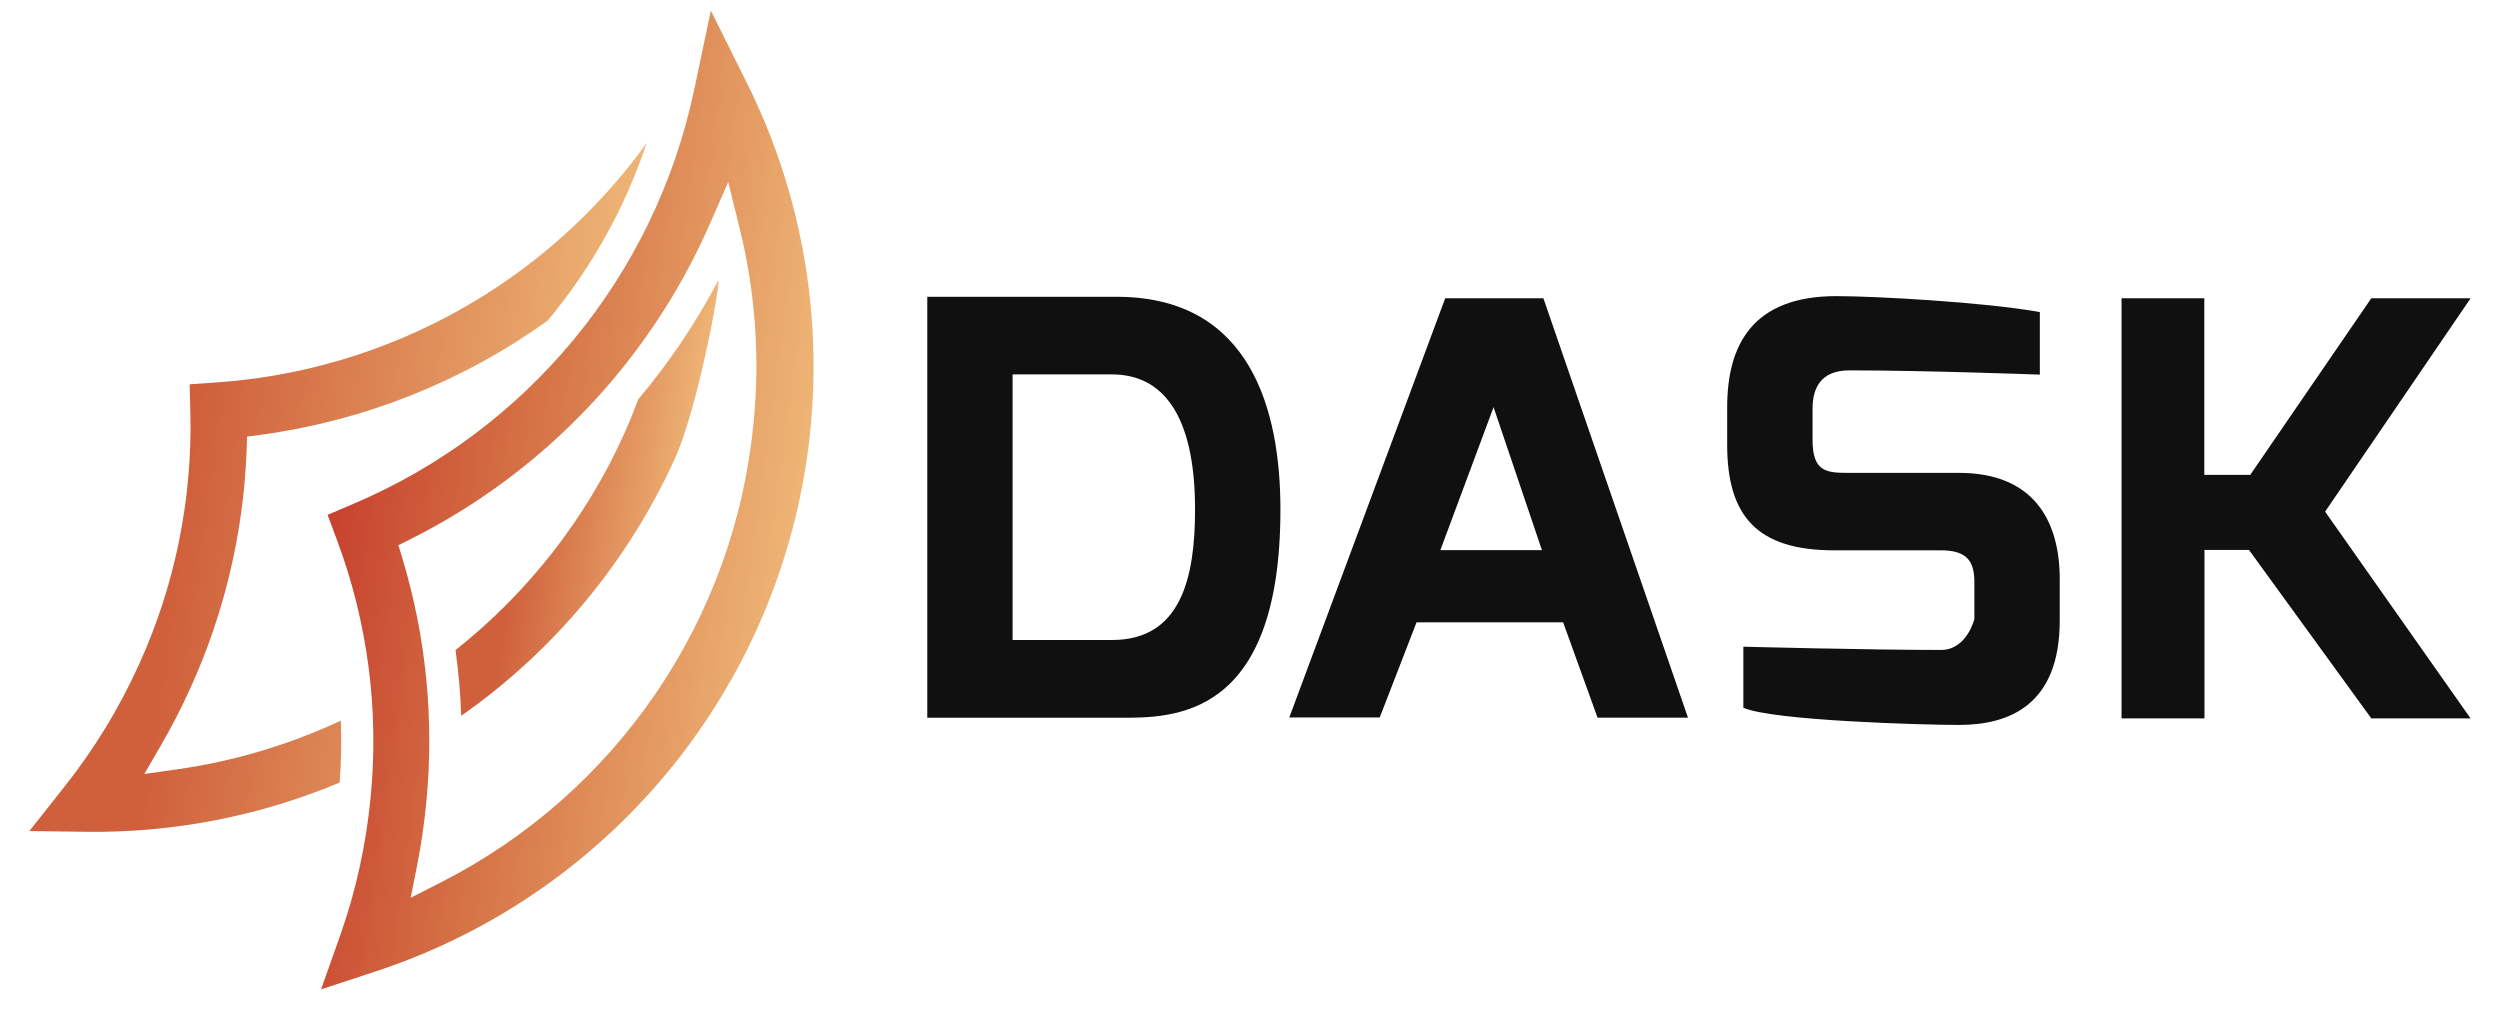
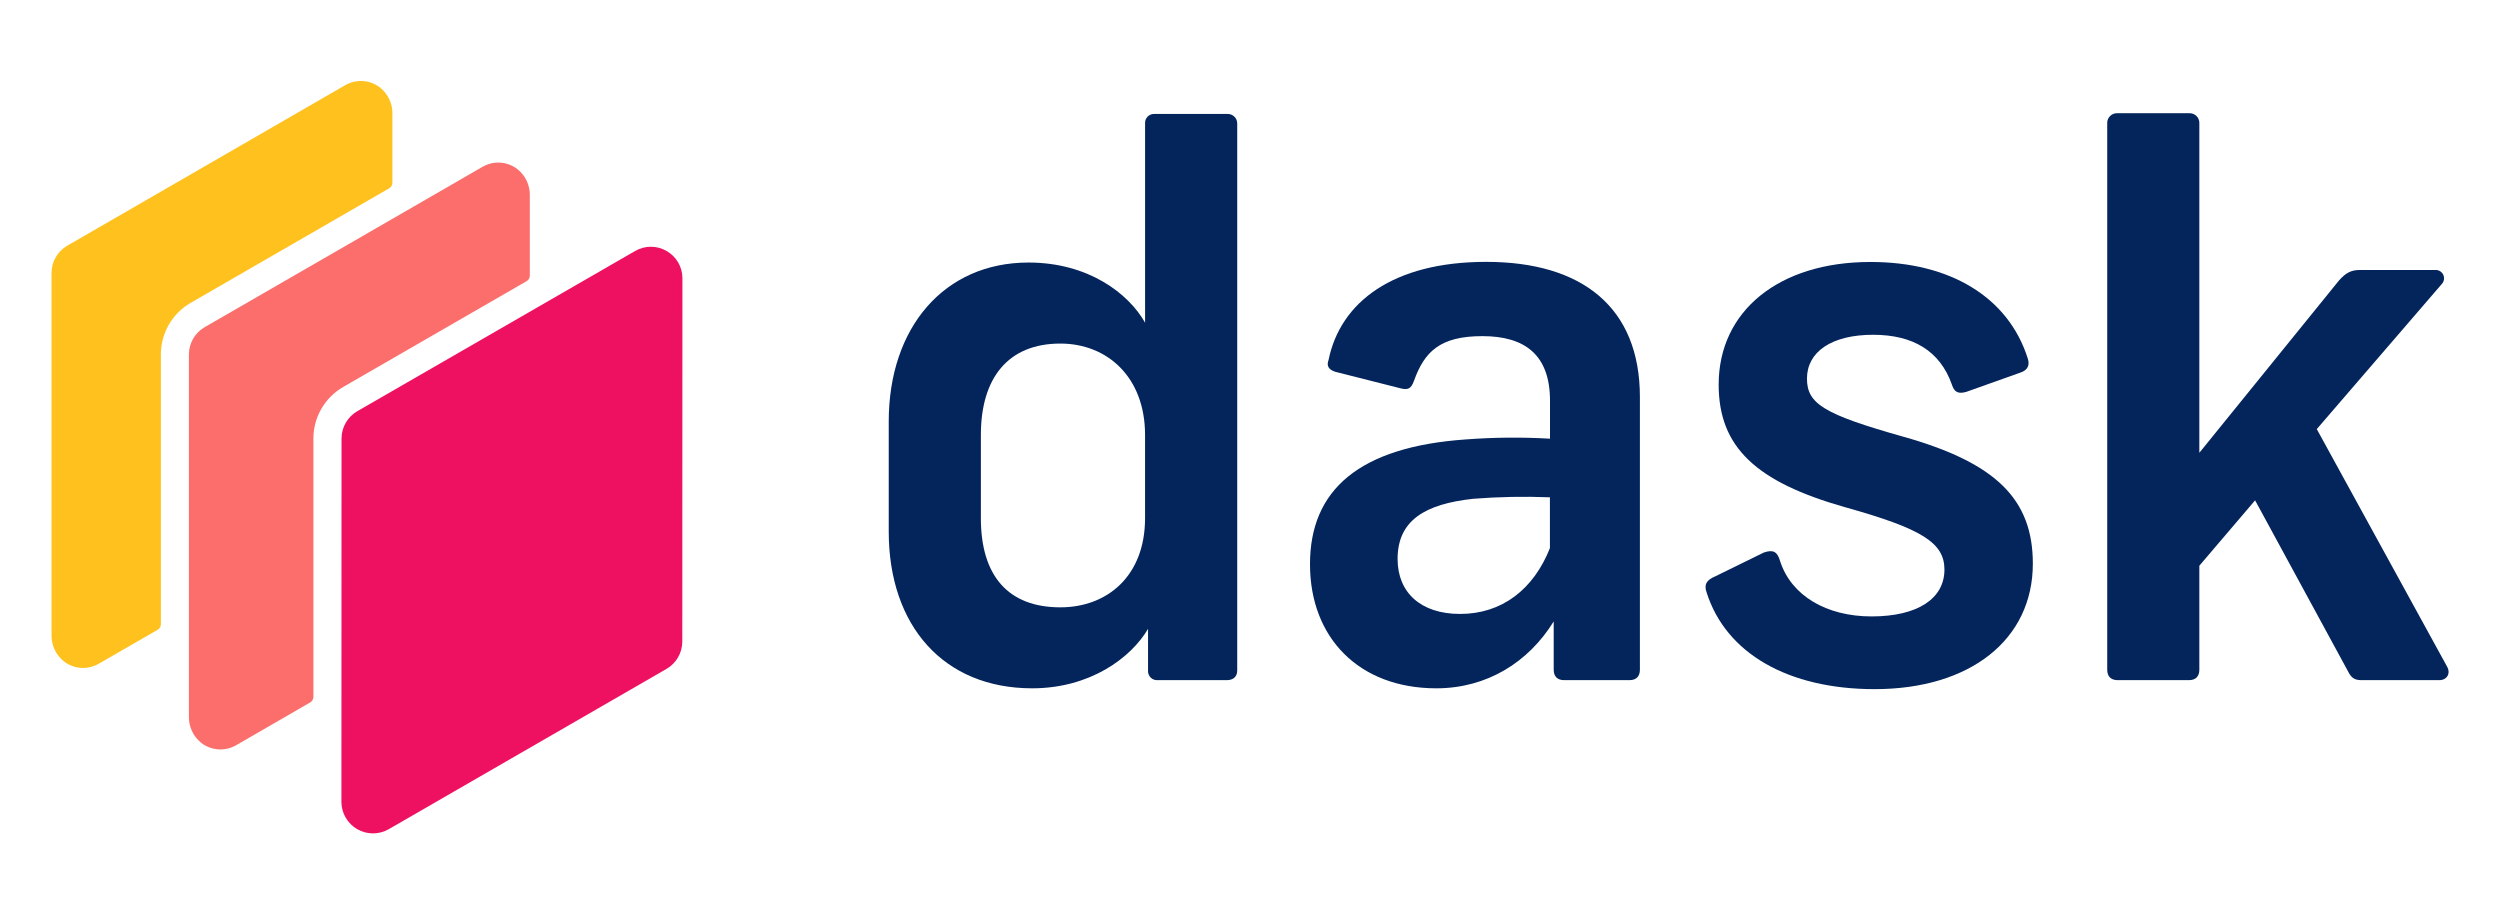
- <svg xmlns="http://www.w3.org/2000/svg" xmlns:xlink="http://www.w3.org/1999/xlink" id="Layer_1" data-name="Layer 1" viewBox="40 30 470 190">
-   <defs>
-     <linearGradient id="linear-gradient" x1="154.55" y1="173.33" x2="242.36" y2="173.33" gradientTransform="translate(-26.62 -73.73) rotate(7.91)" gradientUnits="userSpaceOnUse">
-       <stop offset="0.01" stop-color="#c7422f" />
-       <stop offset="0.37" stop-color="#d46e43" />
-       <stop offset="1" stop-color="#eeb575" />
-     </linearGradient>
-     <linearGradient id="linear-gradient-2" x1="181.83" y1="171.07" x2="221.39" y2="171.07" gradientTransform="translate(-26.62 -73.73) rotate(7.91)" gradientUnits="userSpaceOnUse">
-       <stop offset="0.21" stop-color="#cf603b" />
-       <stop offset="1" stop-color="#eeb575" />
-     </linearGradient>
-     <linearGradient id="linear-gradient-3" x1="107.2" y1="175.53" x2="204.37" y2="175.53" xlink:href="#linear-gradient-2" />
-   </defs>
-   <path d="M214.33,85.8h36.1c24.73,0.28,30.29,21.36,30.29,40,0,39.54-20.35,39.14-30.29,39.14h-36.1V85.8Zm34.74,64.52c12.94,0,15.6-11.66,15.6-24.55,0-18.13-6.31-25.38-15.6-25.38h-18.7v49.93h18.7Z" style="fill:#101011" />
-   <path d="M311.7,86.08h18.46l27.18,78.84h-17L333.87,147H306.31l-6.92,17.88h-17Zm18.18,47.34-9.09-26.87-10,26.87h19Z" style="fill:#101011" />
-   <path d="M364.71,106.58c0-11.68,4.7-20.91,20.54-20.91,7.19,0,27.91,1.13,38.24,3v11.76s-21.49-.8-35.82-0.8c-5.45,0-6.91,3.45-6.91,7.19v5.89c0,6.07,2.67,6.19,6.91,6.19h20.61c14,0,18.95,8.92,18.95,20v7.75c0,15.95-9.55,19.64-18.95,19.64-6.58,0-35.16-.8-40.53-3.24V151.58s23.47,0.61,37.14.61c4.9,0,6.29-5.82,6.29-5.82v-7c0-4-1.56-5.91-6.29-5.91H384.76c-14.5,0-20.05-6.54-20.05-19.81v-7.1Z" style="fill:#101011" />
-   <path d="M438.85,86.08h15.56v33.19h8.64l22.75-33.19h18.67l-27.35,40.11,27.35,38.87H485.81l-23-31.67h-8.37v31.67H438.85v-79Z" style="fill:#101011" />
-   <path d="M192.41,110.26q0.17-1.83.29-3.66a119.55,119.55,0,0,0-12.24-60.92L173.64,32l-3.16,15a109,109,0,0,1-64.2,77.79l-4.69,2,1.78,4.78a107.9,107.9,0,0,1,6.31,48.3A109.44,109.44,0,0,1,104,205.75L100.36,216l10.28-3.38A119.71,119.71,0,0,0,192.41,110.26ZM122.68,196l-5.48,2.79,1.2-6a120.35,120.35,0,0,0,1.75-12,118.87,118.87,0,0,0-4.52-45.89l-0.73-2.41,2.25-1.12A120.24,120.24,0,0,0,173.4,72.22l3.51-8L179,72.7a107.63,107.63,0,0,1,2.69,36.54A108.48,108.48,0,0,1,122.68,196Z" style="fill:url(#linear-gradient)" />
-   <path d="M166.91,116.14c4.13-9.12,8.42-31.77,8.15-33.46A126,126,0,0,1,160,105.07c-0.85,2.24-1.74,4.47-2.74,6.67h0a108.87,108.87,0,0,1-31.62,40.47q0.85,6.14,1.07,12.36A119.4,119.4,0,0,0,166.91,116.14Z" style="fill:url(#linear-gradient-2)" />
-   <path d="M104.08,165.48a109,109,0,0,1-30.87,9.17l-6.08.86,3.08-5.31a120.74,120.74,0,0,0,5.54-10.74,118.79,118.79,0,0,0,10.62-44.87l0.09-2.51,2.49-.33a120.18,120.18,0,0,0,54-21.47A102.79,102.79,0,0,0,161.57,56.9a109,109,0,0,1-80.84,45l-5.08.35,0.13,5.1a107.92,107.92,0,0,1-9.72,47.73,109.43,109.43,0,0,1-13.83,22.67l-6.71,8.49,10.82,0.14a119.25,119.25,0,0,0,47.52-9.26A104.21,104.21,0,0,0,104.08,165.48Z" style="fill:url(#linear-gradient-3)" />
+ <svg xmlns="http://www.w3.org/2000/svg" id="Layer_1" data-name="Layer 1" viewBox="0 0 1055.69 386.2">
+   <g>
+     <path d="M80.51,127.89l83.85-48.38a2.69,2.69,0,0,0,1.34-2.32v-29A13.89,13.89,0,0,0,160.52,37a13.21,13.21,0,0,0-14.8-1L28.43,103.73a13.32,13.32,0,0,0-6.67,11.54l0,152.84a13.91,13.91,0,0,0,5.17,11.14,13.23,13.23,0,0,0,14.82,1l24.84-14.33a2.68,2.68,0,0,0,1.34-2.32l0-113.9A25.16,25.16,0,0,1,80.51,127.89Z" fill="#ffc11e" />
+     <path d="M281.51,106a13.21,13.21,0,0,0-13.33,0L150.89,173.63a13.36,13.36,0,0,0-6.67,11.54l-.05,153.42a13.34,13.34,0,0,0,20,11.55l117.28-67.68a13.34,13.34,0,0,0,6.67-11.54l.05-153.42A13.19,13.19,0,0,0,281.51,106Z" fill="#ef1161" />
+     <path d="M145,163.36l77.4-44.65a2.7,2.7,0,0,0,1.33-2.32V82.6a13.86,13.86,0,0,0-5.19-11.15,13.25,13.25,0,0,0-14.8-1L171.62,89,86.43,138.15a13.33,13.33,0,0,0-6.66,11.54l0,115.45,0,37.39a13.89,13.89,0,0,0,5.18,11.14,13.25,13.25,0,0,0,14.81,1L131,296.61a2.68,2.68,0,0,0,1.34-2.32l0-109.12A25.17,25.17,0,0,1,145,163.36Z" fill="#fc6e6b" />
+     <g>
+       <path d="M375.29,224.46V178c0-39.85,23.53-67.14,59-67.14,25.41,0,42.36,13.17,49.25,25.41V52.2a3.79,3.79,0,0,1,4.09-4.08h30.75a4,4,0,0,1,4.07,4.08V283.13c0,2.51-1.57,4.08-4.39,4.08H488.87a3.79,3.79,0,0,1-4.08-4.08V265.56c-7.21,12.24-24.47,25.1-48.94,25.1C398.51,290.66,375.29,264.31,375.29,224.46Zm108.24-5.65V183.67c0-24.47-16-38.59-35.76-38.59-22,0-33.57,14.43-33.57,38.59v35.14c0,24.47,11.61,37.65,33.57,37.65C467.54,256.46,483.53,243.28,483.53,218.81Z" fill="#04255c" />
+       <path d="M692.49,167.67V282.82c0,2.82-1.57,4.39-4.39,4.39H660.48c-2.82,0-4.39-1.57-4.39-4.39v-20.4c-10.66,17.26-28.24,28.24-49.57,28.24-32.63,0-53.34-21.33-53.34-52.4,0-31.37,20.71-49.57,65.89-52.71a268.17,268.17,0,0,1,35.46-.31v-16c0-19.46-10.67-27.3-28.56-27.3s-24.47,6.59-28.86,18.82c-1.26,3.45-2.51,4.08-6,3.14L563.85,157c-2.83-.94-3.77-2.51-2.83-5,5-24.48,27.3-41.42,66.52-41.42C668,110.56,692.49,129.7,692.49,167.67Zm-38,63.69V210a275.38,275.38,0,0,0-32.32.62c-20.4,2.2-32,9.1-32,25.42,0,14.12,9.73,23.21,26.36,23.21C634.13,259.28,647.62,248.93,654.53,231.36Z" fill="#04255c" />
+       <path d="M856.27,151.35c.94,2.82,0,5-3.14,6l-22.91,8.16c-3.45.94-5,0-6-3.14-5-14.12-16.31-21-33.25-21-17.58,0-27.93,7.22-27.93,18.51,0,10.67,7.21,15.06,40.47,24.47,39.23,11,54.91,26.36,54.91,53.66,0,32-26.35,53-66.83,53-36.4,0-62.75-15.06-70.91-40.79-1.26-3.45,0-5.34,3.77-6.91l20.39-10c3.76-1.25,5.65-.62,6.9,3.77,4.71,14.43,19.46,23.22,38.59,23.22,19.46,0,30.76-7.53,30.76-19.77,0-11.3-9.42-17.26-42-26.36-37.65-10.67-53.34-25.41-53.34-51.77,0-31.06,25.42-51.77,64-51.77C823.64,110.56,848.11,125.62,856.27,151.35Z" fill="#04255c" />
+       <path d="M1030.09,287.21H997.14c-3.14,0-4.39-1.25-5.65-3.76l-39.22-72.17-23.54,27.61v43.93c0,2.82-1.56,4.39-4.39,4.39H894.22c-2.82,0-4.39-1.57-4.39-4.39V52.2a4.11,4.11,0,0,1,4.39-4.39h30.12a4.11,4.11,0,0,1,4.39,4.39v139l59-72.8c2.83-3.13,5-4.39,8.79-4.39h31.69a3.53,3.53,0,0,1,2.83,6l-52.72,61.19,54.91,100.09C1035.1,284.39,1033.22,287.21,1030.09,287.21Z" fill="#04255c" />
+     </g>
+   </g>
</svg>
